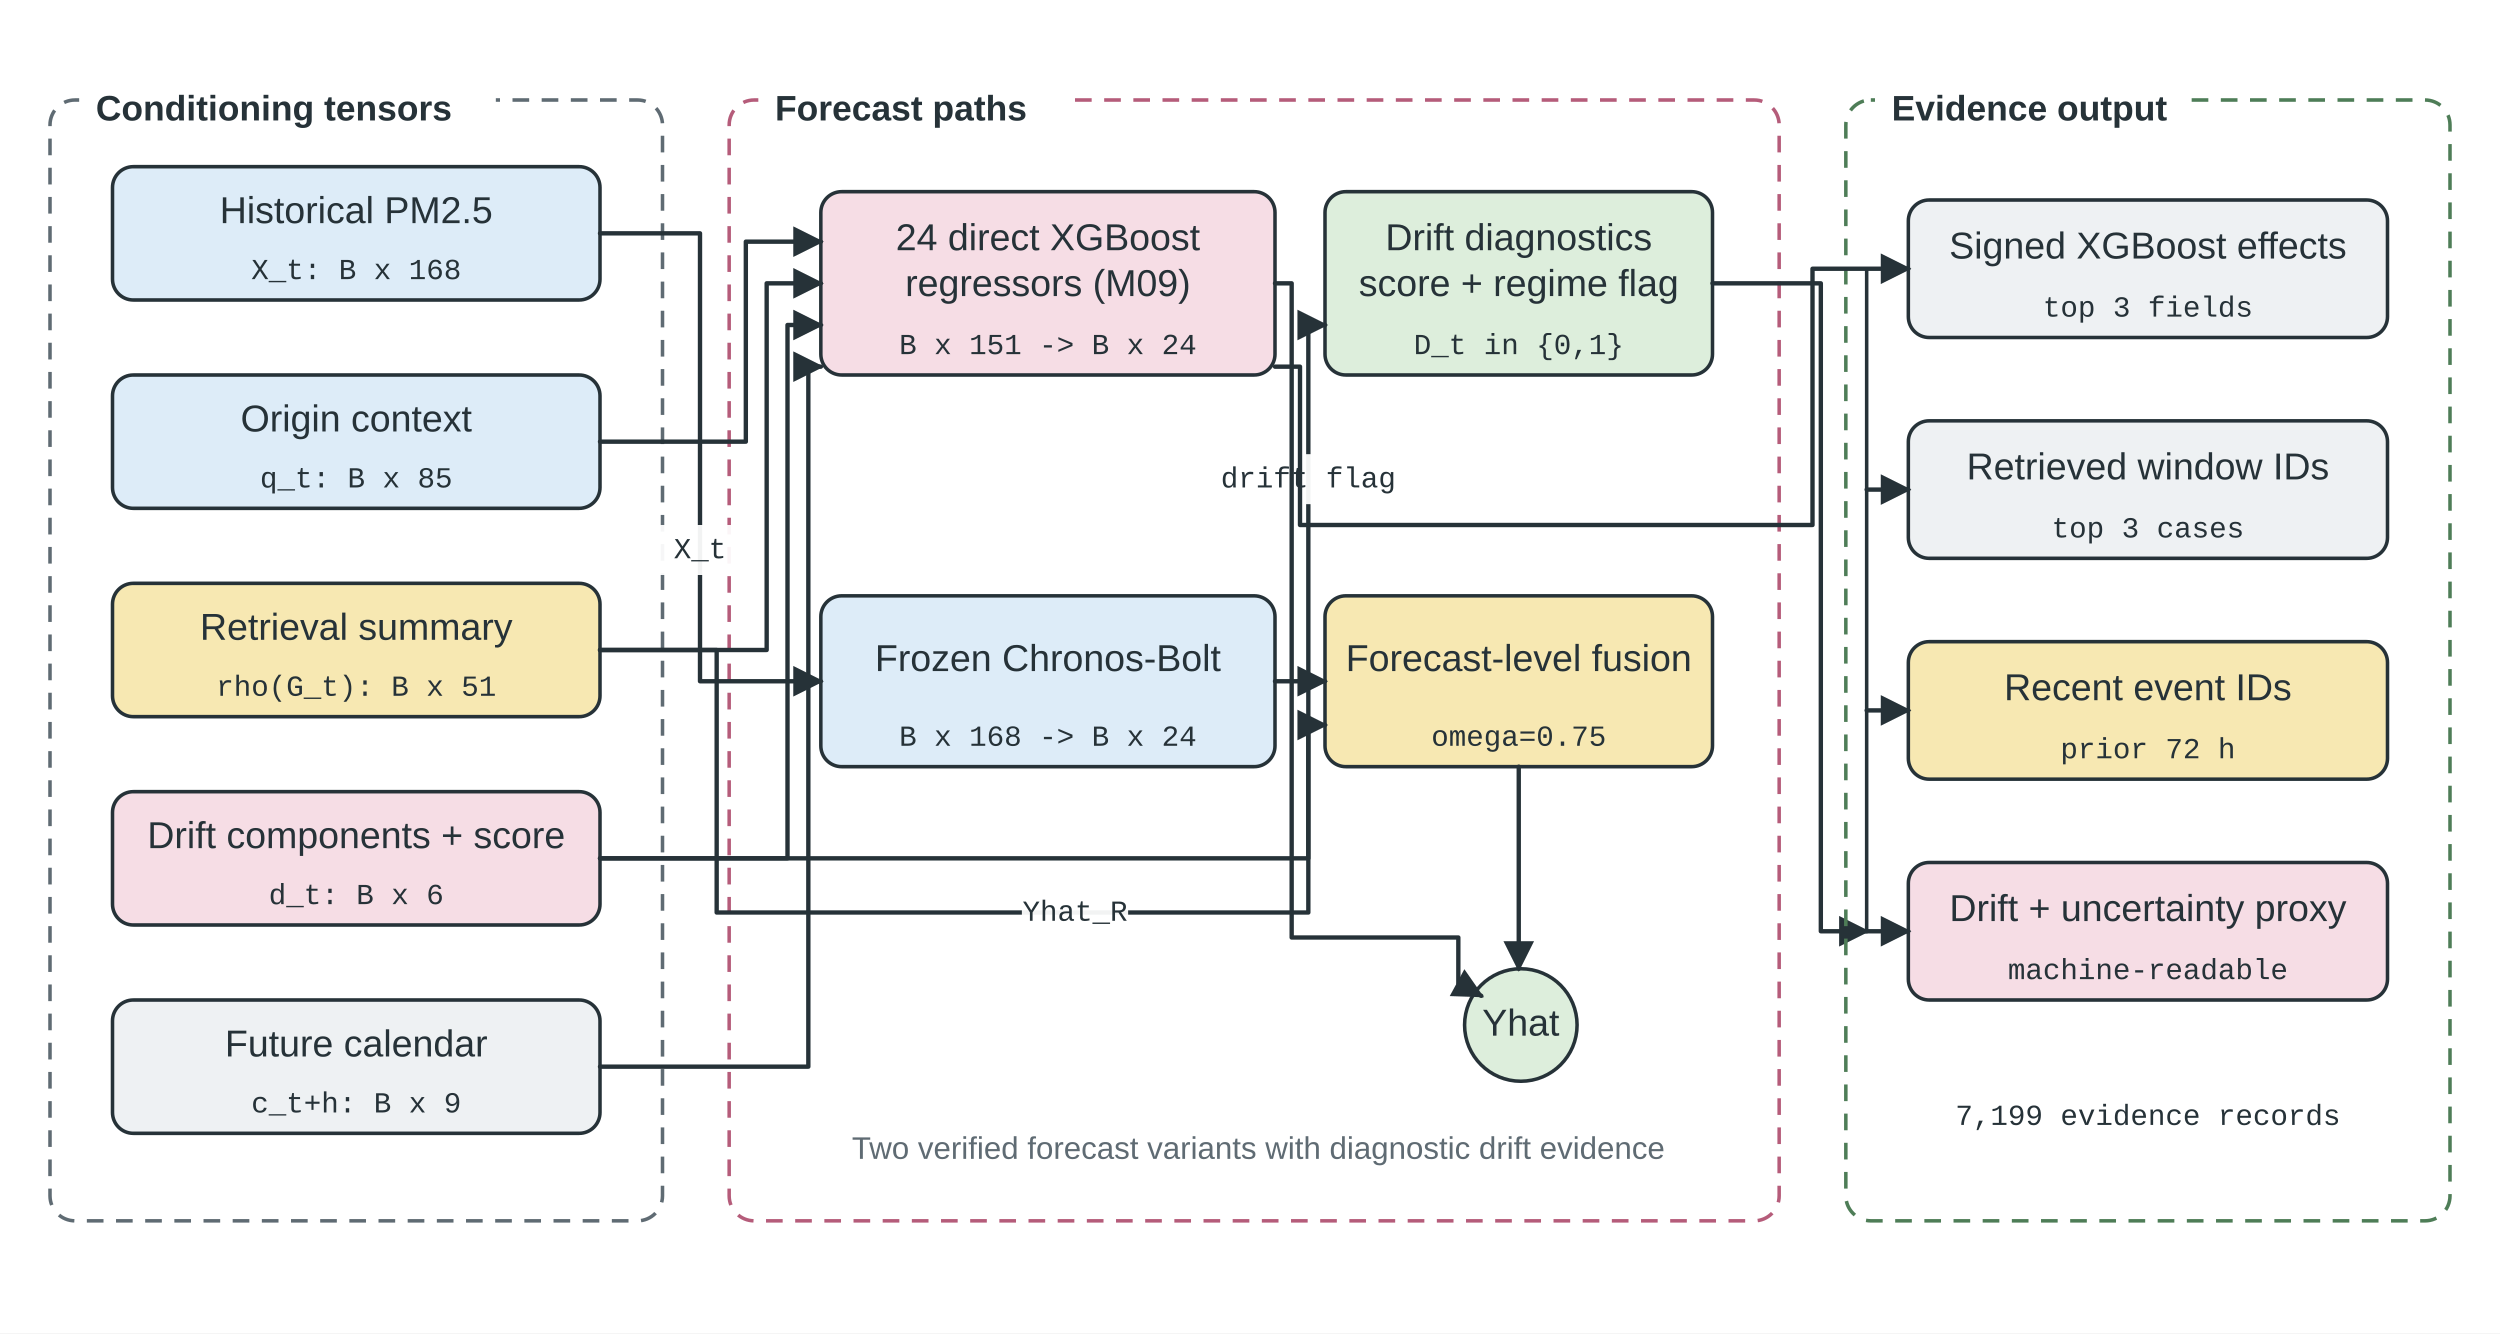
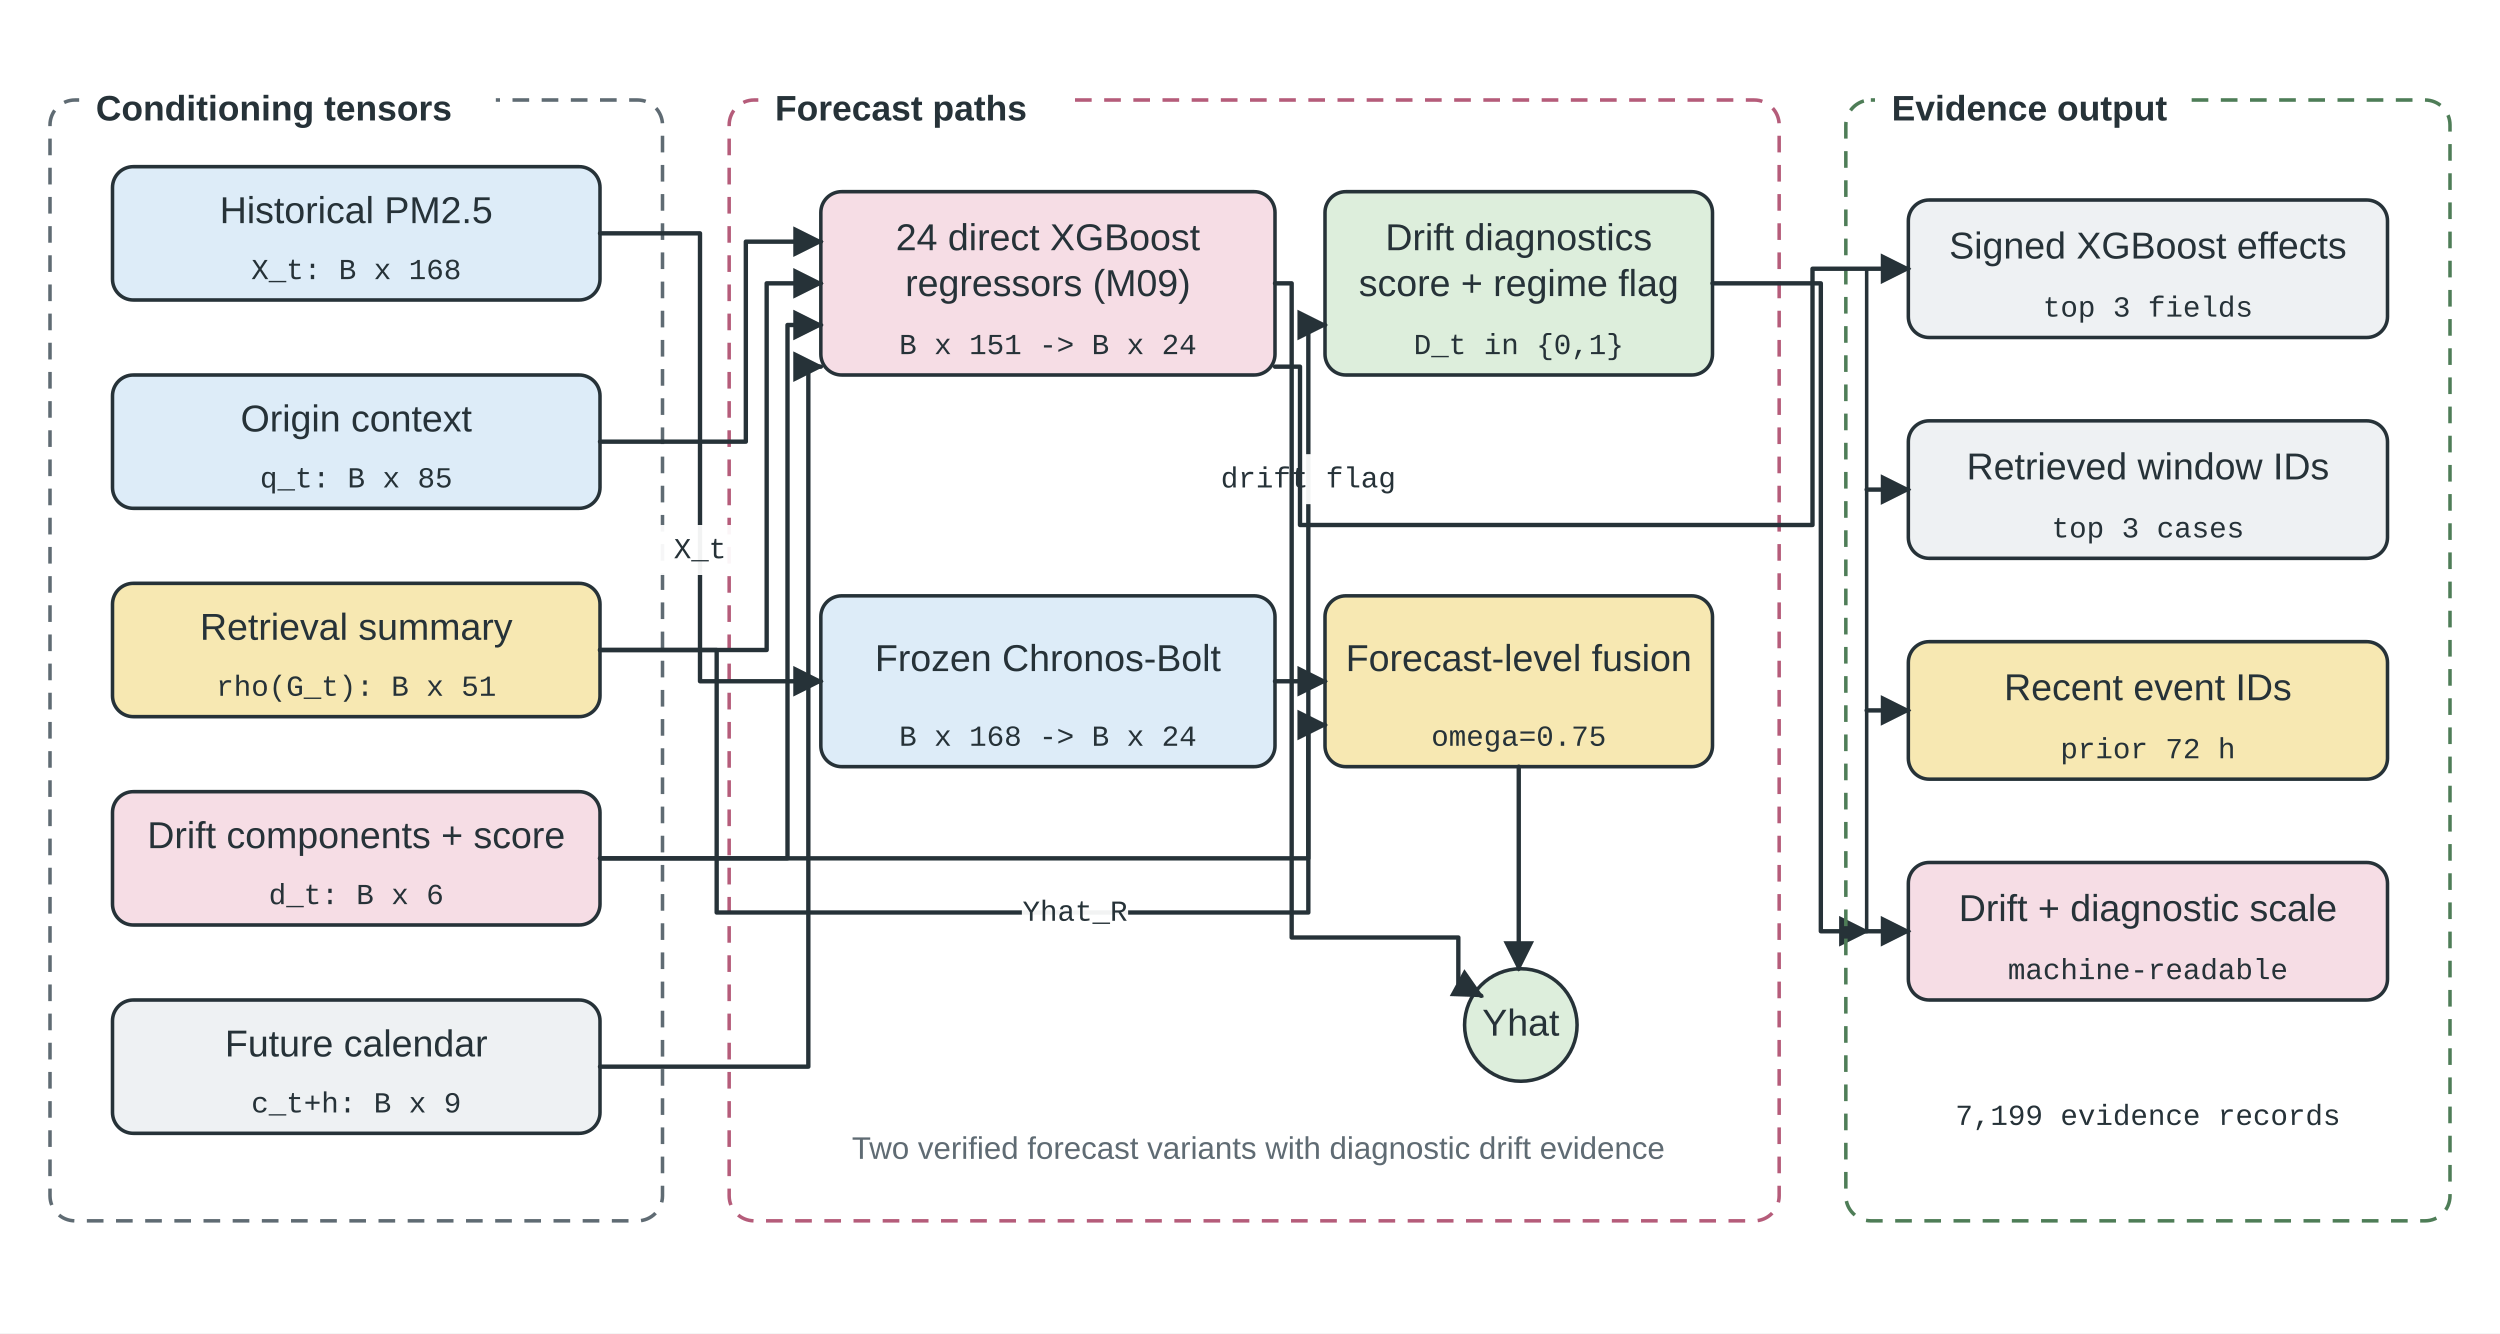
<svg xmlns="http://www.w3.org/2000/svg" width="1200" height="640" viewBox="0 0 1200 640" role="img" aria-label="Drift-Aware Forecast and Evidence Head internals">
  <defs>
    <marker id="arrow" viewBox="0 0 10 10" refX="9" refY="5" markerWidth="7" markerHeight="7" orient="auto-start-reverse">
      <path d="M 0 0 L 10 5 L 0 10 z" fill="#263238" />
    </marker>
    <style>
.label{font-family:Arial,Helvetica,sans-serif;font-size:18px;fill:#263238}
.small{font-family:Arial,Helvetica,sans-serif;font-size:15px;fill:#5F6B73}
.mono{font-family:Consolas,'Courier New',monospace;font-size:14px;fill:#263238}
.group{font-family:Arial,Helvetica,sans-serif;font-size:17px;font-weight:700;fill:#263238}
.title{font-family:Arial,Helvetica,sans-serif;font-size:21px;font-weight:700;fill:#263238}
</style>
  </defs>
  <rect x="0" y="0" width="1200" height="640" fill="#FFFFFF" />
  <rect x="24" y="48" width="294" height="538" rx="12" fill="none" stroke="#5F6B73" stroke-width="1.7" stroke-dasharray="8 6" />
  <rect x="38" y="36" width="200" height="24" fill="#FFFFFF" />
  <text x="46" y="53" class="group" text-anchor="start" dominant-baseline="middle">Conditioning tensors</text>
  <rect x="54" y="80" width="234" height="64" rx="10" fill="#DDECF8" stroke="#263238" stroke-width="1.7" />
  <text x="171.0" y="102.0" class="label" text-anchor="middle" dominant-baseline="middle">Historical PM2.5</text>
  <text x="171.0" y="130" class="mono" text-anchor="middle" dominant-baseline="middle">X_t: B x 168</text>
  <rect x="54" y="180" width="234" height="64" rx="10" fill="#DDECF8" stroke="#263238" stroke-width="1.7" />
  <text x="171.0" y="202.0" class="label" text-anchor="middle" dominant-baseline="middle">Origin context</text>
  <text x="171.0" y="230" class="mono" text-anchor="middle" dominant-baseline="middle">q_t: B x 85</text>
  <rect x="54" y="280" width="234" height="64" rx="10" fill="#F7E8B2" stroke="#263238" stroke-width="1.7" />
  <text x="171.0" y="302.0" class="label" text-anchor="middle" dominant-baseline="middle">Retrieval summary</text>
  <text x="171.0" y="330" class="mono" text-anchor="middle" dominant-baseline="middle">rho(G_t): B x 51</text>
  <rect x="54" y="380" width="234" height="64" rx="10" fill="#F6DDE5" stroke="#263238" stroke-width="1.7" />
  <text x="171.0" y="402.0" class="label" text-anchor="middle" dominant-baseline="middle">Drift components + score</text>
  <text x="171.0" y="430" class="mono" text-anchor="middle" dominant-baseline="middle">d_t: B x 6</text>
  <rect x="54" y="480" width="234" height="64" rx="10" fill="#EEF1F3" stroke="#263238" stroke-width="1.7" />
  <text x="171.0" y="502.0" class="label" text-anchor="middle" dominant-baseline="middle">Future calendar</text>
  <text x="171.0" y="530" class="mono" text-anchor="middle" dominant-baseline="middle">c_t+h: B x 9</text>
  <rect x="350" y="48" width="504" height="538" rx="12" fill="none" stroke="#B55C7A" stroke-width="1.7" stroke-dasharray="8 6" />
  <rect x="364" y="36" width="150" height="24" fill="#FFFFFF" />
  <text x="372" y="53" class="group" text-anchor="start" dominant-baseline="middle">Forecast paths</text>
  <rect x="394" y="92" width="218" height="88" rx="10" fill="#F6DDE5" stroke="#263238" stroke-width="1.7" />
  <text x="503.0" y="115.0" class="label" text-anchor="middle" dominant-baseline="middle">24 direct XGBoost</text>
  <text x="503.0" y="137.0" class="label" text-anchor="middle" dominant-baseline="middle">regressors (M09)</text>
  <text x="503.0" y="166" class="mono" text-anchor="middle" dominant-baseline="middle">B x 151 -&gt; B x 24</text>
  <rect x="636" y="92" width="186" height="88" rx="10" fill="#DDEEDC" stroke="#263238" stroke-width="1.7" />
  <text x="729.0" y="115.0" class="label" text-anchor="middle" dominant-baseline="middle">Drift diagnostics</text>
  <text x="729.0" y="137.0" class="label" text-anchor="middle" dominant-baseline="middle">score + regime flag</text>
  <text x="729.0" y="166" class="mono" text-anchor="middle" dominant-baseline="middle">D_t in {0,1}</text>
  <rect x="394" y="286" width="218" height="82" rx="10" fill="#DDECF8" stroke="#263238" stroke-width="1.7" />
  <text x="503.0" y="317.0" class="label" text-anchor="middle" dominant-baseline="middle">Frozen Chronos-Bolt</text>
  <text x="503.0" y="354" class="mono" text-anchor="middle" dominant-baseline="middle">B x 168 -&gt; B x 24</text>
  <rect x="636" y="286" width="186" height="82" rx="10" fill="#F7E8B2" stroke="#263238" stroke-width="1.7" />
  <text x="729.0" y="317.0" class="label" text-anchor="middle" dominant-baseline="middle">Forecast-level fusion</text>
  <text x="729.0" y="354" class="mono" text-anchor="middle" dominant-baseline="middle">omega=0.75</text>
  <polyline points="288,212 358,212 358,116 394,116" fill="none" stroke="#263238" stroke-width="2.1" stroke-linejoin="round" stroke-linecap="round" marker-end="url(#arrow)" />
  <polyline points="288,312 368,312 368,136 394,136" fill="none" stroke="#263238" stroke-width="2.1" stroke-linejoin="round" stroke-linecap="round" marker-end="url(#arrow)" />
  <polyline points="288,412 378,412 378,156 394,156" fill="none" stroke="#263238" stroke-width="2.1" stroke-linejoin="round" stroke-linecap="round" marker-end="url(#arrow)" />
  <polyline points="288,512 388,512 388,176 394,176" fill="none" stroke="#263238" stroke-width="2.1" stroke-linejoin="round" stroke-linecap="round" marker-end="url(#arrow)" />
  <polyline points="288,112 336,112 336,327 394,327" fill="none" stroke="#263238" stroke-width="2.1" stroke-linejoin="round" stroke-linecap="round" marker-end="url(#arrow)" />
  <rect x="312.0" y="252" width="48" height="24" fill="#FFFFFF" opacity="0.94" />
  <text x="336" y="264" class="mono" text-anchor="middle" dominant-baseline="middle">X_t</text>
  <polyline points="288,312 344,312 344,438 628,438 628,348 636,348" fill="none" stroke="#263238" stroke-width="2.1" stroke-linejoin="round" stroke-linecap="round" marker-end="url(#arrow)" />
  <rect x="490.5" y="426" width="51.0" height="24" fill="#FFFFFF" opacity="0.94" />
  <text x="516" y="438" class="mono" text-anchor="middle" dominant-baseline="middle">Yhat_R</text>
  <polyline points="612,327 636,327" fill="none" stroke="#263238" stroke-width="2.1" stroke-linejoin="round" stroke-linecap="round" marker-end="url(#arrow)" />
  <polyline points="288,412 628,412 628,156 636,156" fill="none" stroke="#263238" stroke-width="2.1" stroke-linejoin="round" stroke-linecap="round" marker-end="url(#arrow)" />
  <rect x="585.5" y="218" width="85.0" height="24" fill="#FFFFFF" opacity="0.94" />
  <text x="628" y="230" class="mono" text-anchor="middle" dominant-baseline="middle">drift flag</text>
  <circle cx="730" cy="492" r="27" fill="#DDEEDC" stroke="#263238" stroke-width="1.7" />
  <text x="730" y="492" class="label" text-anchor="middle" dominant-baseline="middle">Yhat</text>
  <polyline points="612,136 620,136 620,450 700,450 700,472 711,478" fill="none" stroke="#263238" stroke-width="2.1" stroke-linejoin="round" stroke-linecap="round" marker-end="url(#arrow)" />
  <polyline points="822,136 874,136 874,447 896,447" fill="none" stroke="#263238" stroke-width="2.1" stroke-linejoin="round" stroke-linecap="round" marker-end="url(#arrow)" />
  <polyline points="729,368 729,465" fill="none" stroke="#263238" stroke-width="2.1" stroke-linejoin="round" stroke-linecap="round" marker-end="url(#arrow)" />
  <text x="604" y="552" class="small" text-anchor="middle" dominant-baseline="middle">Two verified forecast variants with diagnostic drift evidence</text>
  <rect x="886" y="48" width="290" height="538" rx="12" fill="none" stroke="#4E7D57" stroke-width="1.7" stroke-dasharray="8 6" />
  <rect x="900" y="36" width="150" height="24" fill="#FFFFFF" />
  <text x="908" y="53" class="group" text-anchor="start" dominant-baseline="middle">Evidence output</text>
  <rect x="916" y="96" width="230" height="66" rx="10" fill="#EEF1F3" stroke="#263238" stroke-width="1.7" />
  <text x="1031.0" y="119.0" class="label" text-anchor="middle" dominant-baseline="middle">Signed XGBoost effects</text>
  <text x="1031.0" y="148" class="mono" text-anchor="middle" dominant-baseline="middle">top 3 fields</text>
  <rect x="916" y="202" width="230" height="66" rx="10" fill="#EEF1F3" stroke="#263238" stroke-width="1.7" />
  <text x="1031.0" y="225.0" class="label" text-anchor="middle" dominant-baseline="middle">Retrieved window IDs</text>
  <text x="1031.0" y="254" class="mono" text-anchor="middle" dominant-baseline="middle">top 3 cases</text>
  <rect x="916" y="308" width="230" height="66" rx="10" fill="#F7E8B2" stroke="#263238" stroke-width="1.7" />
  <text x="1031.0" y="331.0" class="label" text-anchor="middle" dominant-baseline="middle">Recent event IDs</text>
  <text x="1031.0" y="360" class="mono" text-anchor="middle" dominant-baseline="middle">prior 72 h</text>
  <rect x="916" y="414" width="230" height="66" rx="10" fill="#F6DDE5" stroke="#263238" stroke-width="1.7" />
-   <text x="1031.0" y="437.0" class="label" text-anchor="middle" dominant-baseline="middle">Drift + uncertainty proxy</text>
+   <text x="1031.0" y="437.0" class="label" text-anchor="middle" dominant-baseline="middle">Drift + diagnostic scale</text>
  <text x="1031.0" y="466" class="mono" text-anchor="middle" dominant-baseline="middle">machine-readable</text>
  <polyline points="612,176 624,176 624,252 870,252 870,129 916,129" fill="none" stroke="#263238" stroke-width="2.1" stroke-linejoin="round" stroke-linecap="round" marker-end="url(#arrow)" />
  <polyline points="896,235 916,235" fill="none" stroke="#263238" stroke-width="2.1" stroke-linejoin="round" stroke-linecap="round" marker-end="url(#arrow)" />
  <polyline points="896,341 916,341" fill="none" stroke="#263238" stroke-width="2.1" stroke-linejoin="round" stroke-linecap="round" marker-end="url(#arrow)" />
  <polyline points="896,447 916,447" fill="none" stroke="#263238" stroke-width="2.1" stroke-linejoin="round" stroke-linecap="round" marker-end="url(#arrow)" />
  <line x1="896" y1="129" x2="896" y2="447" stroke="#263238" stroke-width="1.7" />
  <text x="1031" y="536" class="mono" text-anchor="middle" dominant-baseline="middle">7,199 evidence records</text>
</svg>
